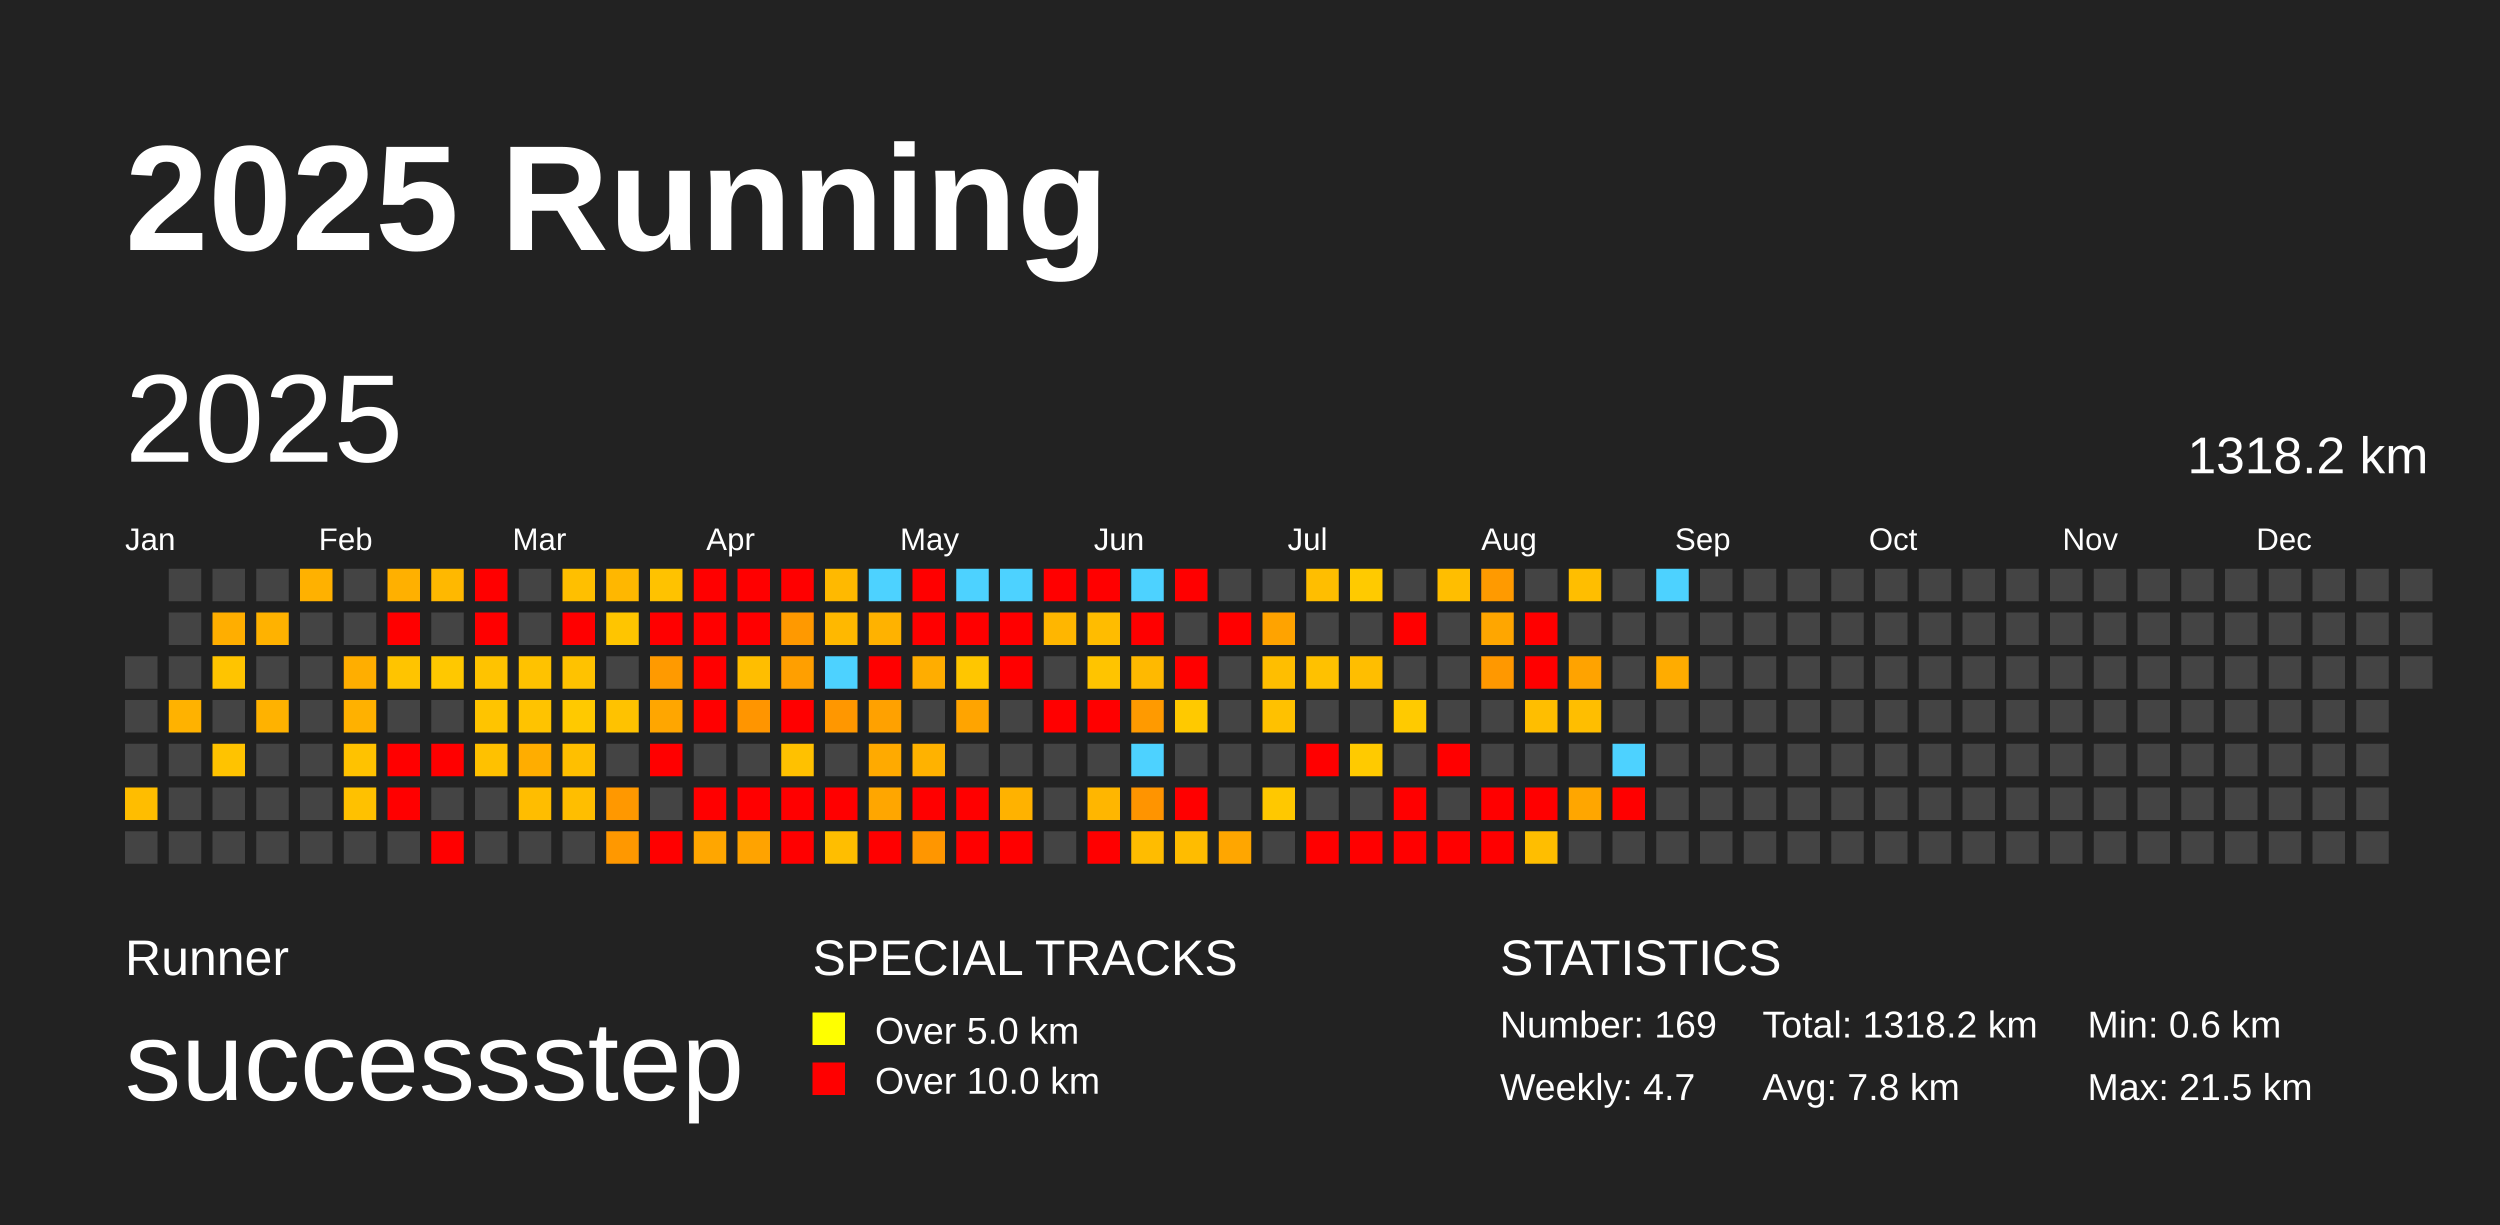
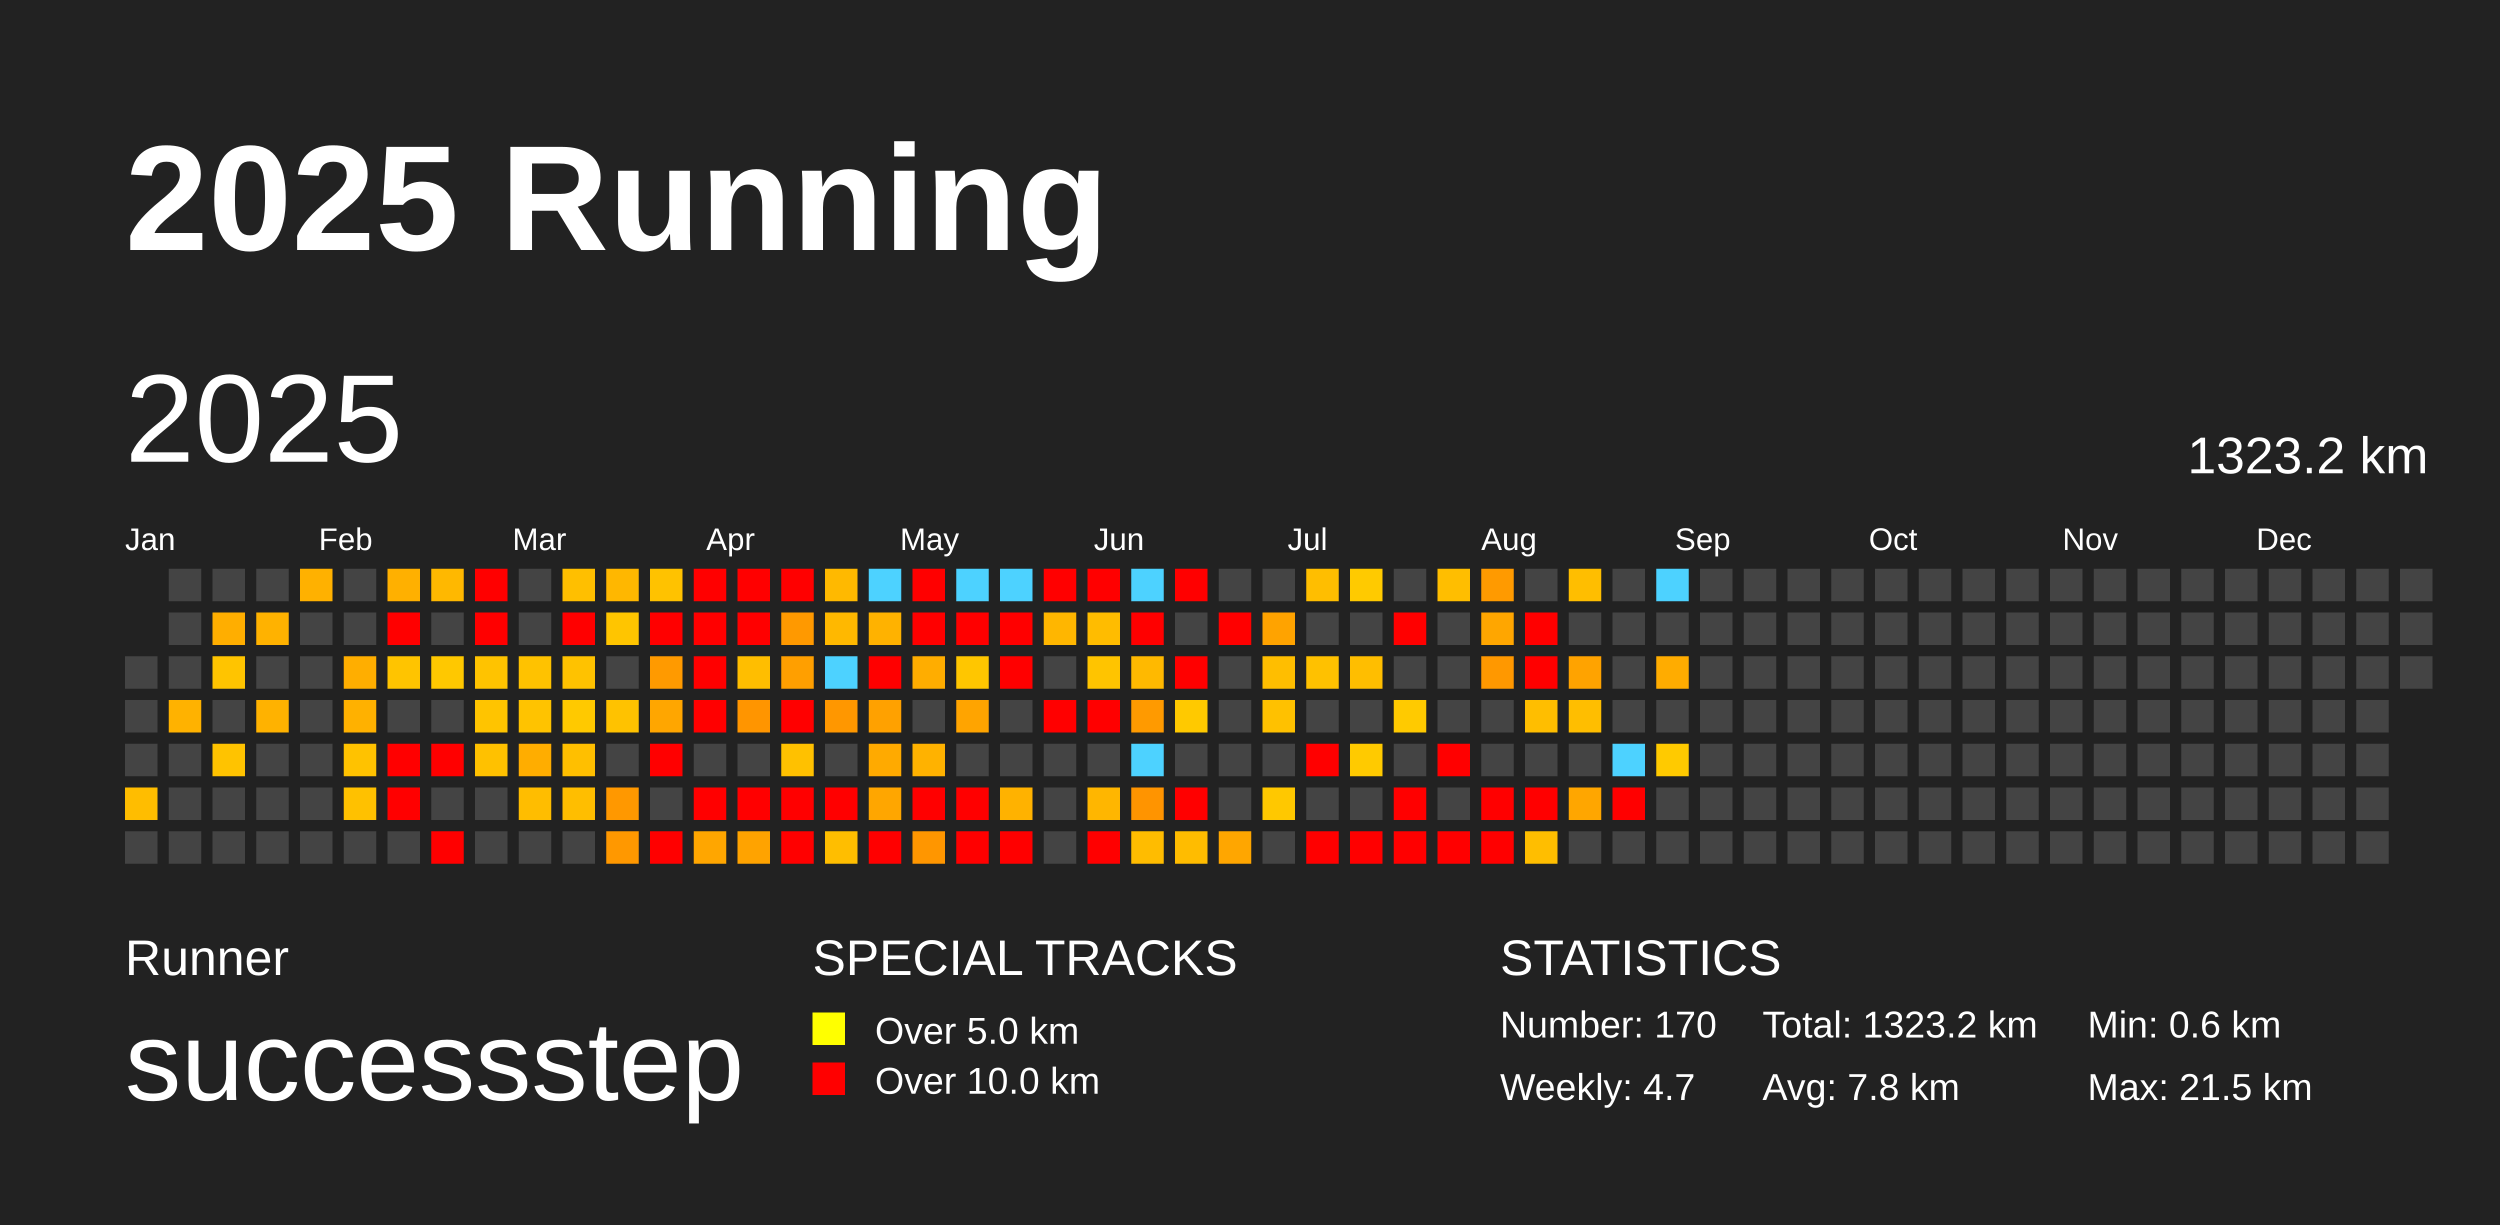
<svg xmlns="http://www.w3.org/2000/svg" baseProfile="full" height="98mm" version="1.1" viewBox="0,0,200,98" width="200mm">
  <defs />
  <rect fill="#222222" height="98" width="200" x="0" y="0" />
  <text fill="#FFFFFF" style="font-size:12px; font-family:Arial; font-weight:bold;" x="10" y="20">2025 Running</text>
  <text fill="#FFFFFF" style="font-size:4px; font-family:Arial" x="10" y="78">Runner</text>
  <text fill="#FFFFFF" style="font-size:9px; font-family:Arial" x="10" y="88">successstep</text>
  <text fill="#FFFFFF" style="font-size:4px; font-family:Arial" x="65" y="78">SPECIAL TRACKS</text>
  <rect fill="yellow" height="2.6" width="2.6" x="65" y="81" />
  <text fill="#FFFFFF" style="font-size:3px; font-family:Arial" x="70" y="83.5">Over 5.0 km</text>
  <rect fill="red" height="2.6" width="2.6" x="65" y="85" />
  <text fill="#FFFFFF" style="font-size:3px; font-family:Arial" x="70" y="87.5">Over 10.0 km</text>
  <text fill="#FFFFFF" style="font-size:4px; font-family:Arial" x="120" y="78">STATISTICS</text>
-   <text fill="#FFFFFF" style="font-size:3px; font-family:Arial" x="120" y="83">Number: 169</text>
+   <text fill="#FFFFFF" style="font-size:3px; font-family:Arial" x="120" y="83">Number: 170</text>
  <text fill="#FFFFFF" style="font-size:3px; font-family:Arial" x="120" y="88">Weekly: 4.7</text>
-   <text fill="#FFFFFF" style="font-size:3px; font-family:Arial" x="141" y="83">Total: 1318.2 km</text>
+   <text fill="#FFFFFF" style="font-size:3px; font-family:Arial" x="141" y="83">Total: 1323.2 km</text>
  <text fill="#FFFFFF" style="font-size:3px; font-family:Arial" x="141" y="88">Avg: 7.8 km</text>
  <text fill="#FFFFFF" style="font-size:3px; font-family:Arial" x="167" y="83">Min: 0.6 km</text>
  <text fill="#FFFFFF" style="font-size:3px; font-family:Arial" x="167" y="88">Max: 21.5 km</text>
  <text dominant-baseline="hanging" fill="#FFFFFF" style="font-size:10.0px; font-family:Arial;" x="10" y="30">2025</text>
-   <text dominant-baseline="hanging" fill="#FFFFFF" style="font-size:4.125px; font-family:Arial;" x="175" y="35">1318.2 km</text>
+   <text dominant-baseline="hanging" fill="#FFFFFF" style="font-size:4.125px; font-family:Arial;" x="175" y="35">1323.2 km</text>
  <text fill="#FFFFFF" style="font-size:2.5px; font-family:Arial" x="10.0" y="44">Jan</text>
  <text fill="#FFFFFF" style="font-size:2.5px; font-family:Arial" x="25.5" y="44">Feb</text>
  <text fill="#FFFFFF" style="font-size:2.5px; font-family:Arial" x="41.0" y="44">Mar</text>
  <text fill="#FFFFFF" style="font-size:2.5px; font-family:Arial" x="56.5" y="44">Apr</text>
  <text fill="#FFFFFF" style="font-size:2.5px; font-family:Arial" x="72.0" y="44">May</text>
  <text fill="#FFFFFF" style="font-size:2.5px; font-family:Arial" x="87.5" y="44">Jun</text>
  <text fill="#FFFFFF" style="font-size:2.5px; font-family:Arial" x="103.0" y="44">Jul</text>
  <text fill="#FFFFFF" style="font-size:2.5px; font-family:Arial" x="118.5" y="44">Aug</text>
  <text fill="#FFFFFF" style="font-size:2.5px; font-family:Arial" x="134.0" y="44">Sep</text>
  <text fill="#FFFFFF" style="font-size:2.5px; font-family:Arial" x="149.5" y="44">Oct</text>
  <text fill="#FFFFFF" style="font-size:2.5px; font-family:Arial" x="165.0" y="44">Nov</text>
  <text fill="#FFFFFF" style="font-size:2.5px; font-family:Arial" x="180.5" y="44">Dec</text>
  <rect fill="#444444" height="2.6" width="2.6" x="10.0" y="52.5" />
  <rect fill="#444444" height="2.6" width="2.6" x="10.0" y="56.0" />
  <rect fill="#444444" height="2.6" width="2.6" x="10.0" y="59.5" />
  <rect fill="#ffbd00" height="2.6" width="2.6" x="10.0" y="63.0" />
  <rect fill="#444444" height="2.6" width="2.6" x="10.0" y="66.5" />
  <rect fill="#444444" height="2.6" width="2.6" x="13.5" y="45.5" />
  <rect fill="#444444" height="2.6" width="2.6" x="13.5" y="49.0" />
  <rect fill="#444444" height="2.6" width="2.6" x="13.5" y="52.5" />
  <rect fill="#ffb200" height="2.6" width="2.6" x="13.5" y="56.0" />
  <rect fill="#444444" height="2.6" width="2.6" x="13.5" y="59.5" />
  <rect fill="#444444" height="2.6" width="2.6" x="13.5" y="63.0" />
  <rect fill="#444444" height="2.6" width="2.6" x="13.5" y="66.5" />
  <rect fill="#444444" height="2.6" width="2.6" x="17.0" y="45.5" />
  <rect fill="#ffae00" height="2.6" width="2.6" x="17.0" y="49.0" />
  <rect fill="#ffc400" height="2.6" width="2.6" x="17.0" y="52.5" />
  <rect fill="#444444" height="2.6" width="2.6" x="17.0" y="56.0" />
  <rect fill="#ffc300" height="2.6" width="2.6" x="17.0" y="59.5" />
  <rect fill="#444444" height="2.6" width="2.6" x="17.0" y="63.0" />
  <rect fill="#444444" height="2.6" width="2.6" x="17.0" y="66.5" />
  <rect fill="#444444" height="2.6" width="2.6" x="20.5" y="45.5" />
  <rect fill="#ffb200" height="2.6" width="2.6" x="20.5" y="49.0" />
  <rect fill="#444444" height="2.6" width="2.6" x="20.5" y="52.5" />
  <rect fill="#ffb200" height="2.6" width="2.6" x="20.5" y="56.0" />
  <rect fill="#444444" height="2.6" width="2.6" x="20.5" y="59.5" />
  <rect fill="#444444" height="2.6" width="2.6" x="20.5" y="63.0" />
  <rect fill="#444444" height="2.6" width="2.6" x="20.5" y="66.5" />
  <rect fill="#ffb100" height="2.6" width="2.6" x="24.0" y="45.5" />
  <rect fill="#444444" height="2.6" width="2.6" x="24.0" y="49.0" />
  <rect fill="#444444" height="2.6" width="2.6" x="24.0" y="52.5" />
  <rect fill="#444444" height="2.6" width="2.6" x="24.0" y="56.0" />
  <rect fill="#444444" height="2.6" width="2.6" x="24.0" y="59.5" />
  <rect fill="#444444" height="2.6" width="2.6" x="24.0" y="63.0" />
  <rect fill="#444444" height="2.6" width="2.6" x="24.0" y="66.5" />
  <rect fill="#444444" height="2.6" width="2.6" x="27.5" y="45.5" />
  <rect fill="#444444" height="2.6" width="2.6" x="27.5" y="49.0" />
  <rect fill="#ffae00" height="2.6" width="2.6" x="27.5" y="52.5" />
  <rect fill="#ffb100" height="2.6" width="2.6" x="27.5" y="56.0" />
  <rect fill="#ffc200" height="2.6" width="2.6" x="27.5" y="59.5" />
  <rect fill="#ffc100" height="2.6" width="2.6" x="27.5" y="63.0" />
  <rect fill="#444444" height="2.6" width="2.6" x="27.5" y="66.5" />
  <rect fill="#ffb000" height="2.6" width="2.6" x="31.0" y="45.5" />
  <rect fill="red" height="2.6" width="2.6" x="31.0" y="49.0" />
  <rect fill="#ffc400" height="2.6" width="2.6" x="31.0" y="52.5" />
  <rect fill="#444444" height="2.6" width="2.6" x="31.0" y="56.0" />
  <rect fill="red" height="2.6" width="2.6" x="31.0" y="59.5" />
  <rect fill="red" height="2.6" width="2.6" x="31.0" y="63.0" />
  <rect fill="#444444" height="2.6" width="2.6" x="31.0" y="66.5" />
  <rect fill="#ffb800" height="2.6" width="2.6" x="34.5" y="45.5" />
  <rect fill="#444444" height="2.6" width="2.6" x="34.5" y="49.0" />
  <rect fill="#ffc800" height="2.6" width="2.6" x="34.5" y="52.5" />
  <rect fill="#444444" height="2.6" width="2.6" x="34.5" y="56.0" />
  <rect fill="red" height="2.6" width="2.6" x="34.5" y="59.5" />
  <rect fill="#444444" height="2.6" width="2.6" x="34.5" y="63.0" />
  <rect fill="red" height="2.6" width="2.6" x="34.5" y="66.5" />
  <rect fill="red" height="2.6" width="2.6" x="38.0" y="45.5" />
  <rect fill="red" height="2.6" width="2.6" x="38.0" y="49.0" />
  <rect fill="#ffc300" height="2.6" width="2.6" x="38.0" y="52.5" />
  <rect fill="#ffc400" height="2.6" width="2.6" x="38.0" y="56.0" />
  <rect fill="#ffc100" height="2.6" width="2.6" x="38.0" y="59.5" />
  <rect fill="#444444" height="2.6" width="2.6" x="38.0" y="63.0" />
  <rect fill="#444444" height="2.6" width="2.6" x="38.0" y="66.5" />
  <rect fill="#444444" height="2.6" width="2.6" x="41.5" y="45.5" />
  <rect fill="#444444" height="2.6" width="2.6" x="41.5" y="49.0" />
  <rect fill="#ffc200" height="2.6" width="2.6" x="41.5" y="52.5" />
  <rect fill="#ffc300" height="2.6" width="2.6" x="41.5" y="56.0" />
  <rect fill="#ffad00" height="2.6" width="2.6" x="41.5" y="59.5" />
  <rect fill="#ffbd00" height="2.6" width="2.6" x="41.5" y="63.0" />
  <rect fill="#444444" height="2.6" width="2.6" x="41.5" y="66.5" />
  <rect fill="#ffbf00" height="2.6" width="2.6" x="45.0" y="45.5" />
  <rect fill="red" height="2.6" width="2.6" x="45.0" y="49.0" />
  <rect fill="#ffc200" height="2.6" width="2.6" x="45.0" y="52.5" />
  <rect fill="#ffc900" height="2.6" width="2.6" x="45.0" y="56.0" />
  <rect fill="#ffbf00" height="2.6" width="2.6" x="45.0" y="59.5" />
  <rect fill="#ffbe00" height="2.6" width="2.6" x="45.0" y="63.0" />
  <rect fill="#444444" height="2.6" width="2.6" x="45.0" y="66.5" />
  <rect fill="#ffb700" height="2.6" width="2.6" x="48.5" y="45.5" />
  <rect fill="#ffc500" height="2.6" width="2.6" x="48.5" y="49.0" />
  <rect fill="#444444" height="2.6" width="2.6" x="48.5" y="52.5" />
  <rect fill="#ffc200" height="2.6" width="2.6" x="48.5" y="56.0" />
  <rect fill="#444444" height="2.6" width="2.6" x="48.5" y="59.5" />
  <rect fill="#ff9800" height="2.6" width="2.6" x="48.5" y="63.0" />
  <rect fill="#ff9800" height="2.6" width="2.6" x="48.5" y="66.5" />
  <rect fill="#ffc200" height="2.6" width="2.6" x="52.0" y="45.5" />
  <rect fill="red" height="2.6" width="2.6" x="52.0" y="49.0" />
  <rect fill="#ff9a00" height="2.6" width="2.6" x="52.0" y="52.5" />
  <rect fill="#ffa600" height="2.6" width="2.6" x="52.0" y="56.0" />
  <rect fill="red" height="2.6" width="2.6" x="52.0" y="59.5" />
  <rect fill="#444444" height="2.6" width="2.6" x="52.0" y="63.0" />
  <rect fill="red" height="2.6" width="2.6" x="52.0" y="66.5" />
  <rect fill="red" height="2.6" width="2.6" x="55.5" y="45.5" />
  <rect fill="red" height="2.6" width="2.6" x="55.5" y="49.0" />
  <rect fill="red" height="2.6" width="2.6" x="55.5" y="52.5" />
  <rect fill="red" height="2.6" width="2.6" x="55.5" y="56.0" />
  <rect fill="#444444" height="2.6" width="2.6" x="55.5" y="59.5" />
  <rect fill="red" height="2.6" width="2.6" x="55.5" y="63.0" />
  <rect fill="#ffa600" height="2.6" width="2.6" x="55.5" y="66.5" />
  <rect fill="red" height="2.6" width="2.6" x="59.0" y="45.5" />
  <rect fill="red" height="2.6" width="2.6" x="59.0" y="49.0" />
  <rect fill="#ffbe00" height="2.6" width="2.6" x="59.0" y="52.5" />
  <rect fill="#ff9500" height="2.6" width="2.6" x="59.0" y="56.0" />
  <rect fill="#444444" height="2.6" width="2.6" x="59.0" y="59.5" />
  <rect fill="red" height="2.6" width="2.6" x="59.0" y="63.0" />
  <rect fill="#ffa300" height="2.6" width="2.6" x="59.0" y="66.5" />
  <rect fill="red" height="2.6" width="2.6" x="62.5" y="45.5" />
  <rect fill="#ff9900" height="2.6" width="2.6" x="62.5" y="49.0" />
  <rect fill="#ff9f00" height="2.6" width="2.6" x="62.5" y="52.5" />
  <rect fill="red" height="2.6" width="2.6" x="62.5" y="56.0" />
  <rect fill="#ffc100" height="2.6" width="2.6" x="62.5" y="59.5" />
  <rect fill="red" height="2.6" width="2.6" x="62.5" y="63.0" />
  <rect fill="red" height="2.6" width="2.6" x="62.5" y="66.5" />
  <rect fill="#ffb900" height="2.6" width="2.6" x="66.0" y="45.5" />
  <rect fill="#ffb800" height="2.6" width="2.6" x="66.0" y="49.0" />
  <rect fill="#4dd2ff" height="2.6" width="2.6" x="66.0" y="52.5" />
  <rect fill="#ff9700" height="2.6" width="2.6" x="66.0" y="56.0" />
  <rect fill="#444444" height="2.6" width="2.6" x="66.0" y="59.5" />
  <rect fill="red" height="2.6" width="2.6" x="66.0" y="63.0" />
  <rect fill="#ffbe00" height="2.6" width="2.6" x="66.0" y="66.5" />
  <rect fill="#4dd2ff" height="2.6" width="2.6" x="69.5" y="45.5" />
  <rect fill="#ffb200" height="2.6" width="2.6" x="69.5" y="49.0" />
  <rect fill="red" height="2.6" width="2.6" x="69.5" y="52.5" />
  <rect fill="#ffa100" height="2.6" width="2.6" x="69.5" y="56.0" />
  <rect fill="#ffaa00" height="2.6" width="2.6" x="69.5" y="59.5" />
  <rect fill="#ffa600" height="2.6" width="2.6" x="69.5" y="63.0" />
  <rect fill="red" height="2.6" width="2.6" x="69.5" y="66.5" />
  <rect fill="red" height="2.6" width="2.6" x="73.0" y="45.5" />
  <rect fill="red" height="2.6" width="2.6" x="73.0" y="49.0" />
  <rect fill="#ffad00" height="2.6" width="2.6" x="73.0" y="52.5" />
  <rect fill="#444444" height="2.6" width="2.6" x="73.0" y="56.0" />
  <rect fill="#ffb200" height="2.6" width="2.6" x="73.0" y="59.5" />
  <rect fill="red" height="2.6" width="2.6" x="73.0" y="63.0" />
  <rect fill="#ff9600" height="2.6" width="2.6" x="73.0" y="66.5" />
  <rect fill="#4dd2ff" height="2.6" width="2.6" x="76.5" y="45.5" />
  <rect fill="red" height="2.6" width="2.6" x="76.5" y="49.0" />
  <rect fill="#ffc600" height="2.6" width="2.6" x="76.5" y="52.5" />
  <rect fill="#ffa400" height="2.6" width="2.6" x="76.5" y="56.0" />
  <rect fill="#444444" height="2.6" width="2.6" x="76.5" y="59.5" />
  <rect fill="red" height="2.6" width="2.6" x="76.5" y="63.0" />
  <rect fill="red" height="2.6" width="2.6" x="76.5" y="66.5" />
  <rect fill="#4dd2ff" height="2.6" width="2.6" x="80.0" y="45.5" />
  <rect fill="red" height="2.6" width="2.6" x="80.0" y="49.0" />
  <rect fill="red" height="2.6" width="2.6" x="80.0" y="52.5" />
  <rect fill="#444444" height="2.6" width="2.6" x="80.0" y="56.0" />
  <rect fill="#444444" height="2.6" width="2.6" x="80.0" y="59.5" />
  <rect fill="#ffb200" height="2.6" width="2.6" x="80.0" y="63.0" />
  <rect fill="red" height="2.6" width="2.6" x="80.0" y="66.5" />
  <rect fill="red" height="2.6" width="2.6" x="83.5" y="45.5" />
  <rect fill="#ffb600" height="2.6" width="2.6" x="83.5" y="49.0" />
  <rect fill="#444444" height="2.6" width="2.6" x="83.5" y="52.5" />
  <rect fill="red" height="2.6" width="2.6" x="83.5" y="56.0" />
  <rect fill="#444444" height="2.6" width="2.6" x="83.5" y="59.5" />
  <rect fill="#444444" height="2.6" width="2.6" x="83.5" y="63.0" />
  <rect fill="#444444" height="2.6" width="2.6" x="83.5" y="66.5" />
  <rect fill="red" height="2.6" width="2.6" x="87.0" y="45.5" />
  <rect fill="#ffbc00" height="2.6" width="2.6" x="87.0" y="49.0" />
  <rect fill="#ffc400" height="2.6" width="2.6" x="87.0" y="52.5" />
  <rect fill="red" height="2.6" width="2.6" x="87.0" y="56.0" />
  <rect fill="#444444" height="2.6" width="2.6" x="87.0" y="59.5" />
  <rect fill="#ffb600" height="2.6" width="2.6" x="87.0" y="63.0" />
  <rect fill="red" height="2.6" width="2.6" x="87.0" y="66.5" />
  <rect fill="#4dd2ff" height="2.6" width="2.6" x="90.5" y="45.5" />
  <rect fill="red" height="2.6" width="2.6" x="90.5" y="49.0" />
  <rect fill="#ffb900" height="2.6" width="2.6" x="90.5" y="52.5" />
  <rect fill="#ff9a00" height="2.6" width="2.6" x="90.5" y="56.0" />
  <rect fill="#4dd2ff" height="2.6" width="2.6" x="90.5" y="59.5" />
  <rect fill="#ff9400" height="2.6" width="2.6" x="90.5" y="63.0" />
  <rect fill="#ffbc00" height="2.6" width="2.6" x="90.5" y="66.5" />
  <rect fill="red" height="2.6" width="2.6" x="94.0" y="45.5" />
  <rect fill="#444444" height="2.6" width="2.6" x="94.0" y="49.0" />
  <rect fill="red" height="2.6" width="2.6" x="94.0" y="52.5" />
  <rect fill="#ffc900" height="2.6" width="2.6" x="94.0" y="56.0" />
  <rect fill="#444444" height="2.6" width="2.6" x="94.0" y="59.5" />
  <rect fill="red" height="2.6" width="2.6" x="94.0" y="63.0" />
  <rect fill="#ffbc00" height="2.6" width="2.6" x="94.0" y="66.5" />
  <rect fill="#444444" height="2.6" width="2.6" x="97.5" y="45.5" />
  <rect fill="red" height="2.6" width="2.6" x="97.5" y="49.0" />
  <rect fill="#444444" height="2.6" width="2.6" x="97.5" y="52.5" />
  <rect fill="#444444" height="2.6" width="2.6" x="97.5" y="56.0" />
  <rect fill="#444444" height="2.6" width="2.6" x="97.5" y="59.5" />
  <rect fill="#444444" height="2.6" width="2.6" x="97.5" y="63.0" />
  <rect fill="#ffa600" height="2.6" width="2.6" x="97.5" y="66.5" />
  <rect fill="#444444" height="2.6" width="2.6" x="101.0" y="45.5" />
  <rect fill="#ffa300" height="2.6" width="2.6" x="101.0" y="49.0" />
  <rect fill="#ffbe00" height="2.6" width="2.6" x="101.0" y="52.5" />
  <rect fill="#ffc100" height="2.6" width="2.6" x="101.0" y="56.0" />
  <rect fill="#444444" height="2.6" width="2.6" x="101.0" y="59.5" />
  <rect fill="#ffc800" height="2.6" width="2.6" x="101.0" y="63.0" />
  <rect fill="#444444" height="2.6" width="2.6" x="101.0" y="66.5" />
  <rect fill="#ffbe00" height="2.6" width="2.6" x="104.5" y="45.5" />
  <rect fill="#444444" height="2.6" width="2.6" x="104.5" y="49.0" />
  <rect fill="#ffc100" height="2.6" width="2.6" x="104.5" y="52.5" />
  <rect fill="#444444" height="2.6" width="2.6" x="104.5" y="56.0" />
  <rect fill="red" height="2.6" width="2.6" x="104.5" y="59.5" />
  <rect fill="#444444" height="2.6" width="2.6" x="104.5" y="63.0" />
  <rect fill="red" height="2.6" width="2.6" x="104.5" y="66.5" />
  <rect fill="#ffca00" height="2.6" width="2.6" x="108.0" y="45.5" />
  <rect fill="#444444" height="2.6" width="2.6" x="108.0" y="49.0" />
  <rect fill="#ffbe00" height="2.6" width="2.6" x="108.0" y="52.5" />
  <rect fill="#444444" height="2.6" width="2.6" x="108.0" y="56.0" />
  <rect fill="#ffca00" height="2.6" width="2.6" x="108.0" y="59.5" />
  <rect fill="#444444" height="2.6" width="2.6" x="108.0" y="63.0" />
  <rect fill="red" height="2.6" width="2.6" x="108.0" y="66.5" />
  <rect fill="#444444" height="2.6" width="2.6" x="111.5" y="45.5" />
  <rect fill="red" height="2.6" width="2.6" x="111.5" y="49.0" />
  <rect fill="#444444" height="2.6" width="2.6" x="111.5" y="52.5" />
  <rect fill="#ffca00" height="2.6" width="2.6" x="111.5" y="56.0" />
  <rect fill="#444444" height="2.6" width="2.6" x="111.5" y="59.5" />
  <rect fill="red" height="2.6" width="2.6" x="111.5" y="63.0" />
  <rect fill="red" height="2.6" width="2.6" x="111.5" y="66.5" />
  <rect fill="#ffbe00" height="2.6" width="2.6" x="115.0" y="45.5" />
  <rect fill="#444444" height="2.6" width="2.6" x="115.0" y="49.0" />
  <rect fill="#444444" height="2.6" width="2.6" x="115.0" y="52.5" />
  <rect fill="#444444" height="2.6" width="2.6" x="115.0" y="56.0" />
  <rect fill="red" height="2.6" width="2.6" x="115.0" y="59.5" />
  <rect fill="#444444" height="2.6" width="2.6" x="115.0" y="63.0" />
  <rect fill="red" height="2.6" width="2.6" x="115.0" y="66.5" />
  <rect fill="#ff9a00" height="2.6" width="2.6" x="118.5" y="45.5" />
  <rect fill="#ffa600" height="2.6" width="2.6" x="118.5" y="49.0" />
  <rect fill="#ff9800" height="2.6" width="2.6" x="118.5" y="52.5" />
  <rect fill="#444444" height="2.6" width="2.6" x="118.5" y="56.0" />
  <rect fill="#444444" height="2.6" width="2.6" x="118.5" y="59.5" />
  <rect fill="red" height="2.6" width="2.6" x="118.5" y="63.0" />
  <rect fill="red" height="2.6" width="2.6" x="118.5" y="66.5" />
  <rect fill="#444444" height="2.6" width="2.6" x="122.0" y="45.5" />
  <rect fill="red" height="2.6" width="2.6" x="122.0" y="49.0" />
  <rect fill="red" height="2.6" width="2.6" x="122.0" y="52.5" />
  <rect fill="#ffbe00" height="2.6" width="2.6" x="122.0" y="56.0" />
  <rect fill="#444444" height="2.6" width="2.6" x="122.0" y="59.5" />
  <rect fill="red" height="2.6" width="2.6" x="122.0" y="63.0" />
  <rect fill="#ffbe00" height="2.6" width="2.6" x="122.0" y="66.5" />
  <rect fill="#ffbe00" height="2.6" width="2.6" x="125.5" y="45.5" />
  <rect fill="#444444" height="2.6" width="2.6" x="125.5" y="49.0" />
  <rect fill="#ffa300" height="2.6" width="2.6" x="125.5" y="52.5" />
  <rect fill="#ffbe00" height="2.6" width="2.6" x="125.5" y="56.0" />
  <rect fill="#444444" height="2.6" width="2.6" x="125.5" y="59.5" />
  <rect fill="#ffa600" height="2.6" width="2.6" x="125.5" y="63.0" />
  <rect fill="#444444" height="2.6" width="2.6" x="125.5" y="66.5" />
  <rect fill="#444444" height="2.6" width="2.6" x="129.0" y="45.5" />
  <rect fill="#444444" height="2.6" width="2.6" x="129.0" y="49.0" />
  <rect fill="#444444" height="2.6" width="2.6" x="129.0" y="52.5" />
  <rect fill="#444444" height="2.6" width="2.6" x="129.0" y="56.0" />
  <rect fill="#4dd2ff" height="2.6" width="2.6" x="129.0" y="59.5" />
  <rect fill="red" height="2.6" width="2.6" x="129.0" y="63.0" />
  <rect fill="#444444" height="2.6" width="2.6" x="129.0" y="66.5" />
  <rect fill="#4dd2ff" height="2.6" width="2.6" x="132.5" y="45.5" />
  <rect fill="#444444" height="2.6" width="2.6" x="132.5" y="49.0" />
  <rect fill="#ffac00" height="2.6" width="2.6" x="132.5" y="52.5" />
  <rect fill="#444444" height="2.6" width="2.6" x="132.5" y="56.0" />
-   <rect fill="#444444" height="2.6" width="2.6" x="132.5" y="59.5" />
+   <rect fill="#ffca00" height="2.6" width="2.6" x="132.5" y="59.5" />
  <rect fill="#444444" height="2.6" width="2.6" x="132.5" y="63.0" />
  <rect fill="#444444" height="2.6" width="2.6" x="132.5" y="66.5" />
  <rect fill="#444444" height="2.6" width="2.6" x="136.0" y="45.5" />
  <rect fill="#444444" height="2.6" width="2.6" x="136.0" y="49.0" />
  <rect fill="#444444" height="2.6" width="2.6" x="136.0" y="52.5" />
  <rect fill="#444444" height="2.6" width="2.6" x="136.0" y="56.0" />
  <rect fill="#444444" height="2.6" width="2.6" x="136.0" y="59.5" />
  <rect fill="#444444" height="2.6" width="2.6" x="136.0" y="63.0" />
  <rect fill="#444444" height="2.6" width="2.6" x="136.0" y="66.5" />
  <rect fill="#444444" height="2.6" width="2.6" x="139.5" y="45.5" />
  <rect fill="#444444" height="2.6" width="2.6" x="139.5" y="49.0" />
  <rect fill="#444444" height="2.6" width="2.6" x="139.5" y="52.5" />
  <rect fill="#444444" height="2.6" width="2.6" x="139.5" y="56.0" />
  <rect fill="#444444" height="2.6" width="2.6" x="139.5" y="59.5" />
  <rect fill="#444444" height="2.6" width="2.6" x="139.5" y="63.0" />
  <rect fill="#444444" height="2.6" width="2.6" x="139.5" y="66.5" />
  <rect fill="#444444" height="2.6" width="2.6" x="143.0" y="45.5" />
  <rect fill="#444444" height="2.6" width="2.6" x="143.0" y="49.0" />
  <rect fill="#444444" height="2.6" width="2.6" x="143.0" y="52.5" />
  <rect fill="#444444" height="2.6" width="2.6" x="143.0" y="56.0" />
  <rect fill="#444444" height="2.6" width="2.6" x="143.0" y="59.5" />
  <rect fill="#444444" height="2.6" width="2.6" x="143.0" y="63.0" />
  <rect fill="#444444" height="2.6" width="2.6" x="143.0" y="66.5" />
  <rect fill="#444444" height="2.6" width="2.6" x="146.5" y="45.5" />
  <rect fill="#444444" height="2.6" width="2.6" x="146.5" y="49.0" />
  <rect fill="#444444" height="2.6" width="2.6" x="146.5" y="52.5" />
  <rect fill="#444444" height="2.6" width="2.6" x="146.5" y="56.0" />
  <rect fill="#444444" height="2.6" width="2.6" x="146.5" y="59.5" />
  <rect fill="#444444" height="2.6" width="2.6" x="146.5" y="63.0" />
  <rect fill="#444444" height="2.6" width="2.6" x="146.5" y="66.5" />
  <rect fill="#444444" height="2.6" width="2.6" x="150.0" y="45.5" />
  <rect fill="#444444" height="2.6" width="2.6" x="150.0" y="49.0" />
  <rect fill="#444444" height="2.6" width="2.6" x="150.0" y="52.5" />
  <rect fill="#444444" height="2.6" width="2.6" x="150.0" y="56.0" />
  <rect fill="#444444" height="2.6" width="2.6" x="150.0" y="59.5" />
  <rect fill="#444444" height="2.6" width="2.6" x="150.0" y="63.0" />
  <rect fill="#444444" height="2.6" width="2.6" x="150.0" y="66.5" />
  <rect fill="#444444" height="2.6" width="2.6" x="153.5" y="45.5" />
  <rect fill="#444444" height="2.6" width="2.6" x="153.5" y="49.0" />
  <rect fill="#444444" height="2.6" width="2.6" x="153.5" y="52.5" />
  <rect fill="#444444" height="2.6" width="2.6" x="153.5" y="56.0" />
  <rect fill="#444444" height="2.6" width="2.6" x="153.5" y="59.5" />
  <rect fill="#444444" height="2.6" width="2.6" x="153.5" y="63.0" />
  <rect fill="#444444" height="2.6" width="2.6" x="153.5" y="66.5" />
  <rect fill="#444444" height="2.6" width="2.6" x="157.0" y="45.5" />
  <rect fill="#444444" height="2.6" width="2.6" x="157.0" y="49.0" />
  <rect fill="#444444" height="2.6" width="2.6" x="157.0" y="52.5" />
  <rect fill="#444444" height="2.6" width="2.6" x="157.0" y="56.0" />
  <rect fill="#444444" height="2.6" width="2.6" x="157.0" y="59.5" />
  <rect fill="#444444" height="2.6" width="2.6" x="157.0" y="63.0" />
  <rect fill="#444444" height="2.6" width="2.6" x="157.0" y="66.5" />
  <rect fill="#444444" height="2.6" width="2.6" x="160.5" y="45.5" />
  <rect fill="#444444" height="2.6" width="2.6" x="160.5" y="49.0" />
  <rect fill="#444444" height="2.6" width="2.6" x="160.5" y="52.5" />
  <rect fill="#444444" height="2.6" width="2.6" x="160.5" y="56.0" />
  <rect fill="#444444" height="2.6" width="2.6" x="160.5" y="59.5" />
  <rect fill="#444444" height="2.6" width="2.6" x="160.5" y="63.0" />
  <rect fill="#444444" height="2.6" width="2.6" x="160.5" y="66.5" />
  <rect fill="#444444" height="2.6" width="2.6" x="164.0" y="45.5" />
  <rect fill="#444444" height="2.6" width="2.6" x="164.0" y="49.0" />
  <rect fill="#444444" height="2.6" width="2.6" x="164.0" y="52.5" />
  <rect fill="#444444" height="2.6" width="2.6" x="164.0" y="56.0" />
  <rect fill="#444444" height="2.6" width="2.6" x="164.0" y="59.5" />
  <rect fill="#444444" height="2.6" width="2.6" x="164.0" y="63.0" />
  <rect fill="#444444" height="2.6" width="2.6" x="164.0" y="66.5" />
  <rect fill="#444444" height="2.6" width="2.6" x="167.5" y="45.5" />
  <rect fill="#444444" height="2.6" width="2.6" x="167.5" y="49.0" />
  <rect fill="#444444" height="2.6" width="2.6" x="167.5" y="52.5" />
  <rect fill="#444444" height="2.6" width="2.6" x="167.5" y="56.0" />
  <rect fill="#444444" height="2.6" width="2.6" x="167.5" y="59.5" />
  <rect fill="#444444" height="2.6" width="2.6" x="167.5" y="63.0" />
  <rect fill="#444444" height="2.6" width="2.6" x="167.5" y="66.5" />
  <rect fill="#444444" height="2.6" width="2.6" x="171.0" y="45.5" />
  <rect fill="#444444" height="2.6" width="2.6" x="171.0" y="49.0" />
  <rect fill="#444444" height="2.6" width="2.6" x="171.0" y="52.5" />
  <rect fill="#444444" height="2.6" width="2.6" x="171.0" y="56.0" />
  <rect fill="#444444" height="2.6" width="2.6" x="171.0" y="59.5" />
  <rect fill="#444444" height="2.6" width="2.6" x="171.0" y="63.0" />
  <rect fill="#444444" height="2.6" width="2.6" x="171.0" y="66.5" />
  <rect fill="#444444" height="2.6" width="2.6" x="174.5" y="45.5" />
  <rect fill="#444444" height="2.6" width="2.6" x="174.5" y="49.0" />
  <rect fill="#444444" height="2.6" width="2.6" x="174.5" y="52.5" />
  <rect fill="#444444" height="2.6" width="2.6" x="174.5" y="56.0" />
  <rect fill="#444444" height="2.6" width="2.6" x="174.5" y="59.5" />
  <rect fill="#444444" height="2.6" width="2.6" x="174.5" y="63.0" />
  <rect fill="#444444" height="2.6" width="2.6" x="174.5" y="66.5" />
  <rect fill="#444444" height="2.6" width="2.6" x="178.0" y="45.5" />
  <rect fill="#444444" height="2.6" width="2.6" x="178.0" y="49.0" />
  <rect fill="#444444" height="2.6" width="2.6" x="178.0" y="52.5" />
  <rect fill="#444444" height="2.6" width="2.6" x="178.0" y="56.0" />
  <rect fill="#444444" height="2.6" width="2.6" x="178.0" y="59.5" />
  <rect fill="#444444" height="2.6" width="2.6" x="178.0" y="63.0" />
  <rect fill="#444444" height="2.6" width="2.6" x="178.0" y="66.5" />
  <rect fill="#444444" height="2.6" width="2.6" x="181.5" y="45.5" />
  <rect fill="#444444" height="2.6" width="2.6" x="181.5" y="49.0" />
  <rect fill="#444444" height="2.6" width="2.6" x="181.5" y="52.5" />
  <rect fill="#444444" height="2.6" width="2.6" x="181.5" y="56.0" />
  <rect fill="#444444" height="2.6" width="2.6" x="181.5" y="59.5" />
  <rect fill="#444444" height="2.6" width="2.6" x="181.5" y="63.0" />
  <rect fill="#444444" height="2.6" width="2.6" x="181.5" y="66.5" />
  <rect fill="#444444" height="2.6" width="2.6" x="185.0" y="45.5" />
  <rect fill="#444444" height="2.6" width="2.6" x="185.0" y="49.0" />
  <rect fill="#444444" height="2.6" width="2.6" x="185.0" y="52.5" />
  <rect fill="#444444" height="2.6" width="2.6" x="185.0" y="56.0" />
  <rect fill="#444444" height="2.6" width="2.6" x="185.0" y="59.5" />
  <rect fill="#444444" height="2.6" width="2.6" x="185.0" y="63.0" />
  <rect fill="#444444" height="2.6" width="2.6" x="185.0" y="66.5" />
  <rect fill="#444444" height="2.6" width="2.6" x="188.5" y="45.5" />
  <rect fill="#444444" height="2.6" width="2.6" x="188.5" y="49.0" />
  <rect fill="#444444" height="2.6" width="2.6" x="188.5" y="52.5" />
  <rect fill="#444444" height="2.6" width="2.6" x="188.5" y="56.0" />
  <rect fill="#444444" height="2.6" width="2.6" x="188.5" y="59.5" />
  <rect fill="#444444" height="2.6" width="2.6" x="188.5" y="63.0" />
  <rect fill="#444444" height="2.6" width="2.6" x="188.5" y="66.5" />
  <rect fill="#444444" height="2.6" width="2.6" x="192.0" y="45.5" />
  <rect fill="#444444" height="2.6" width="2.6" x="192.0" y="49.0" />
  <rect fill="#444444" height="2.6" width="2.6" x="192.0" y="52.5" />
</svg>
